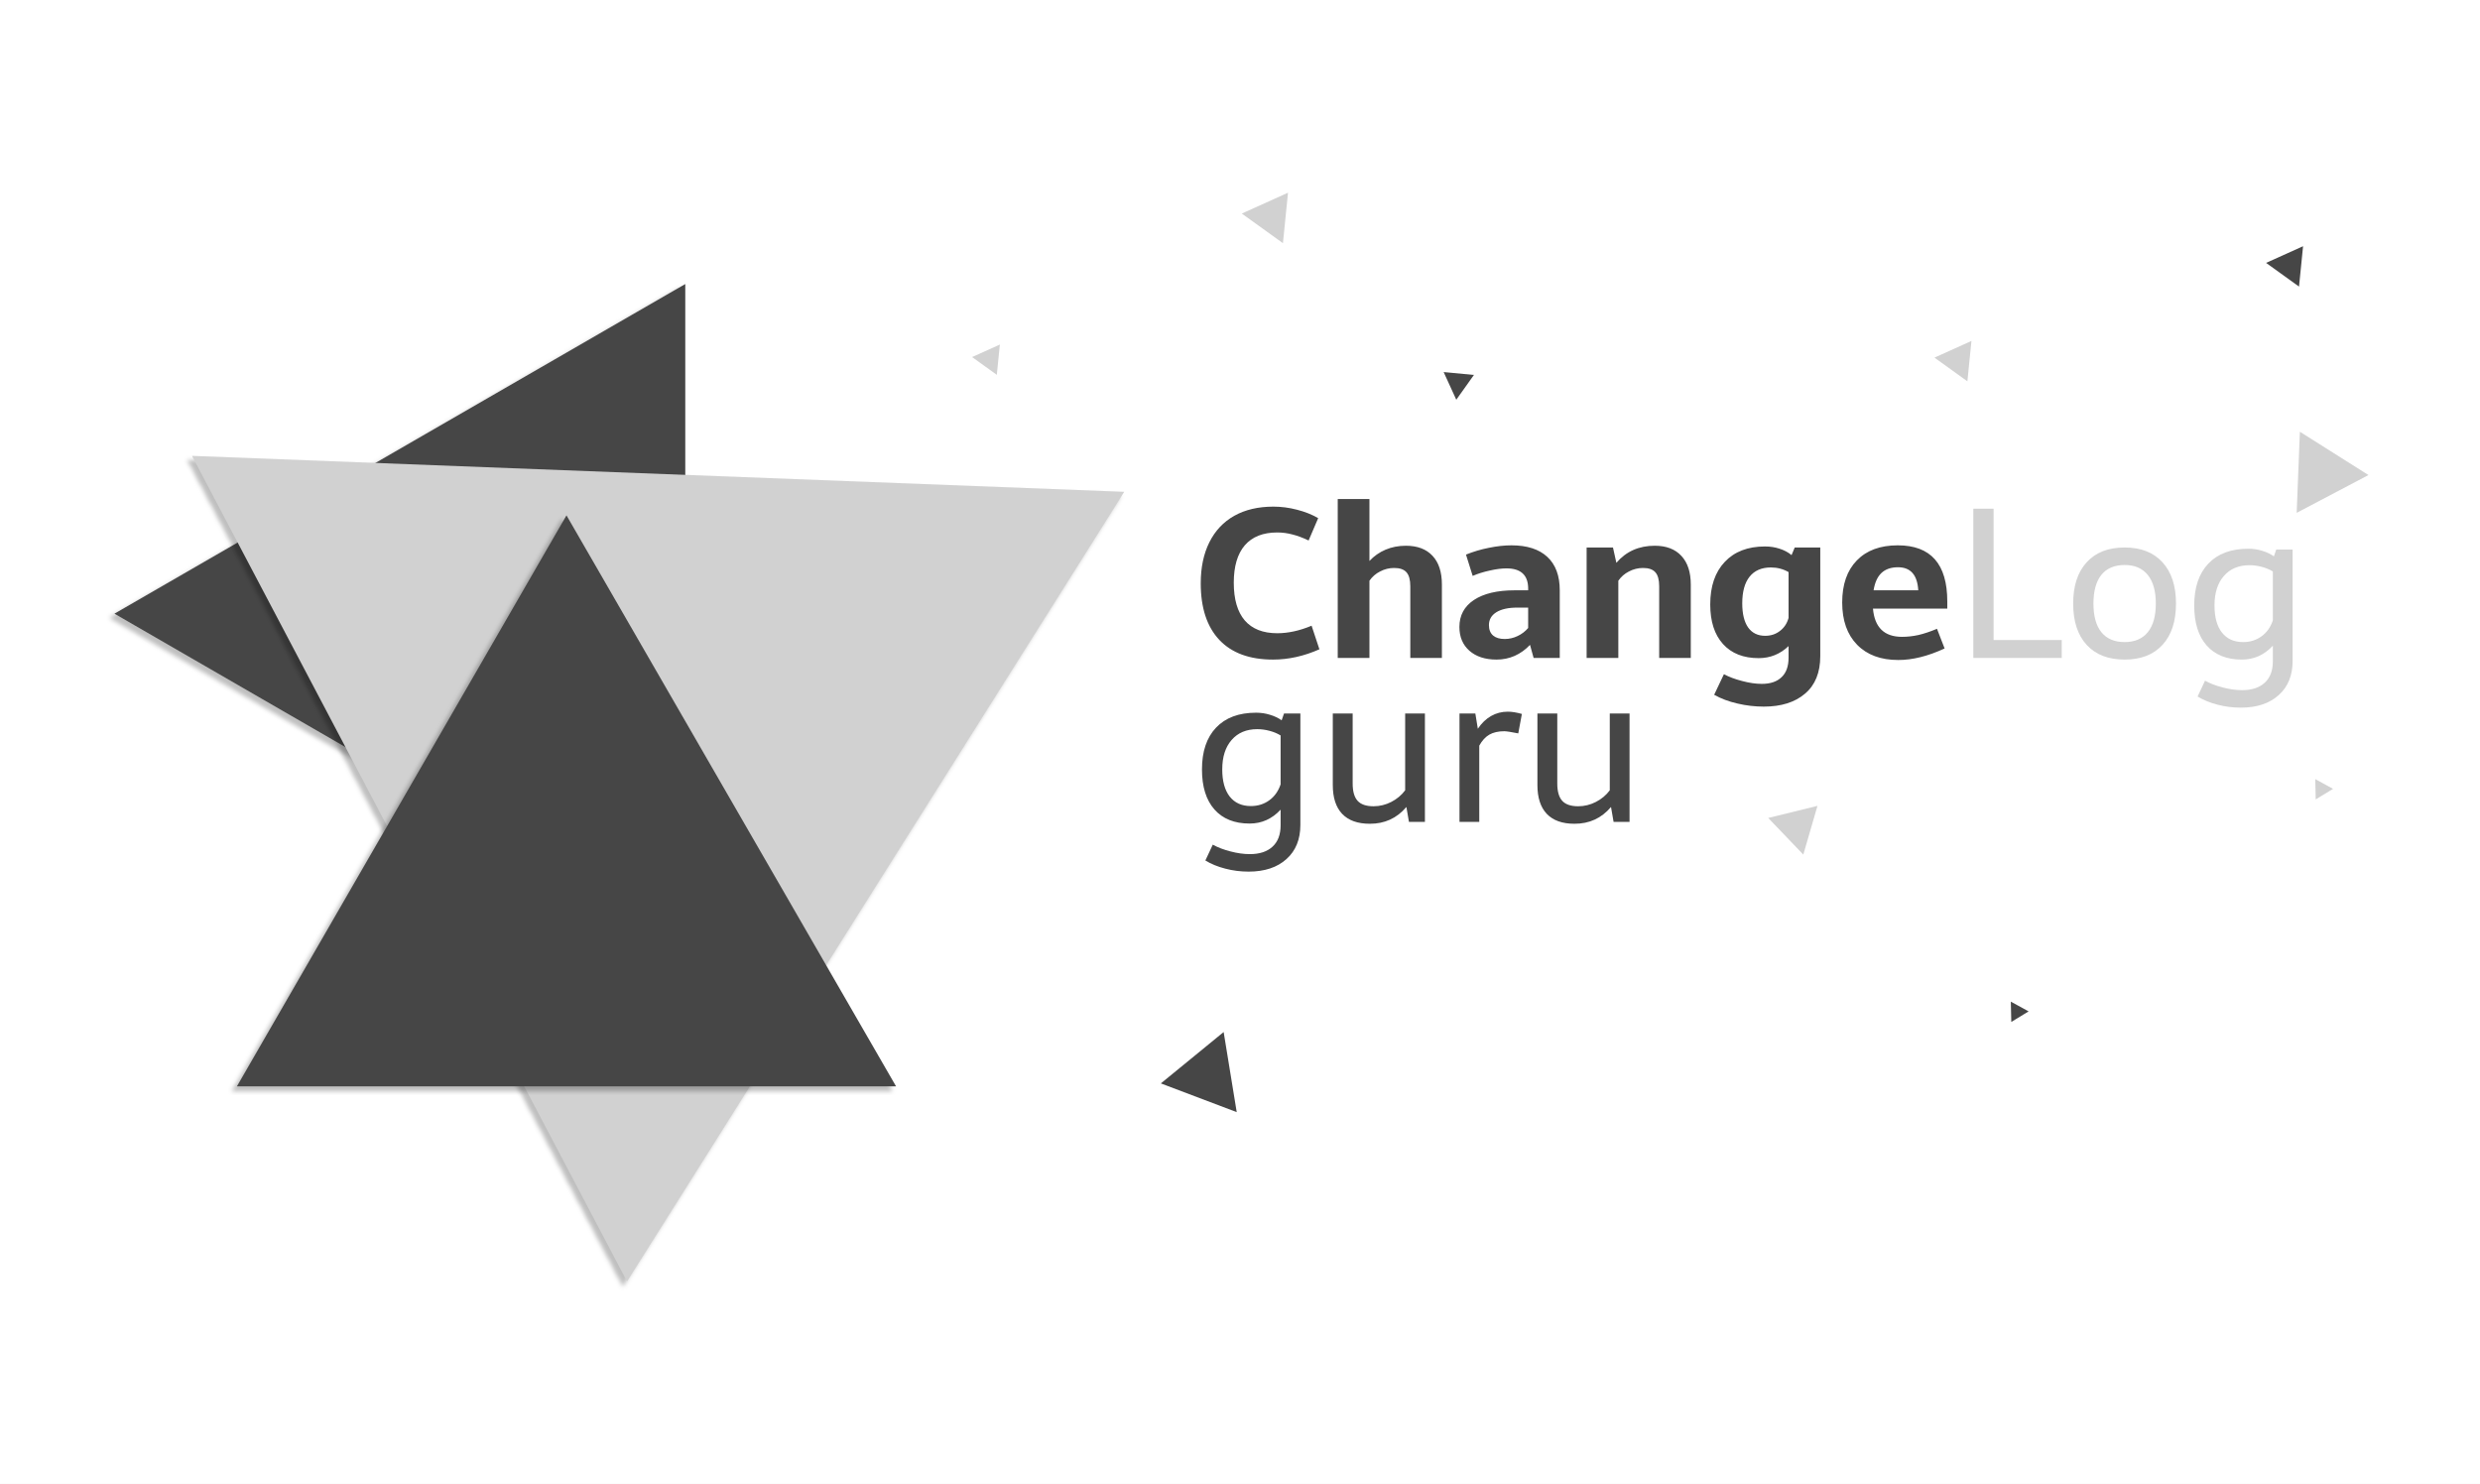
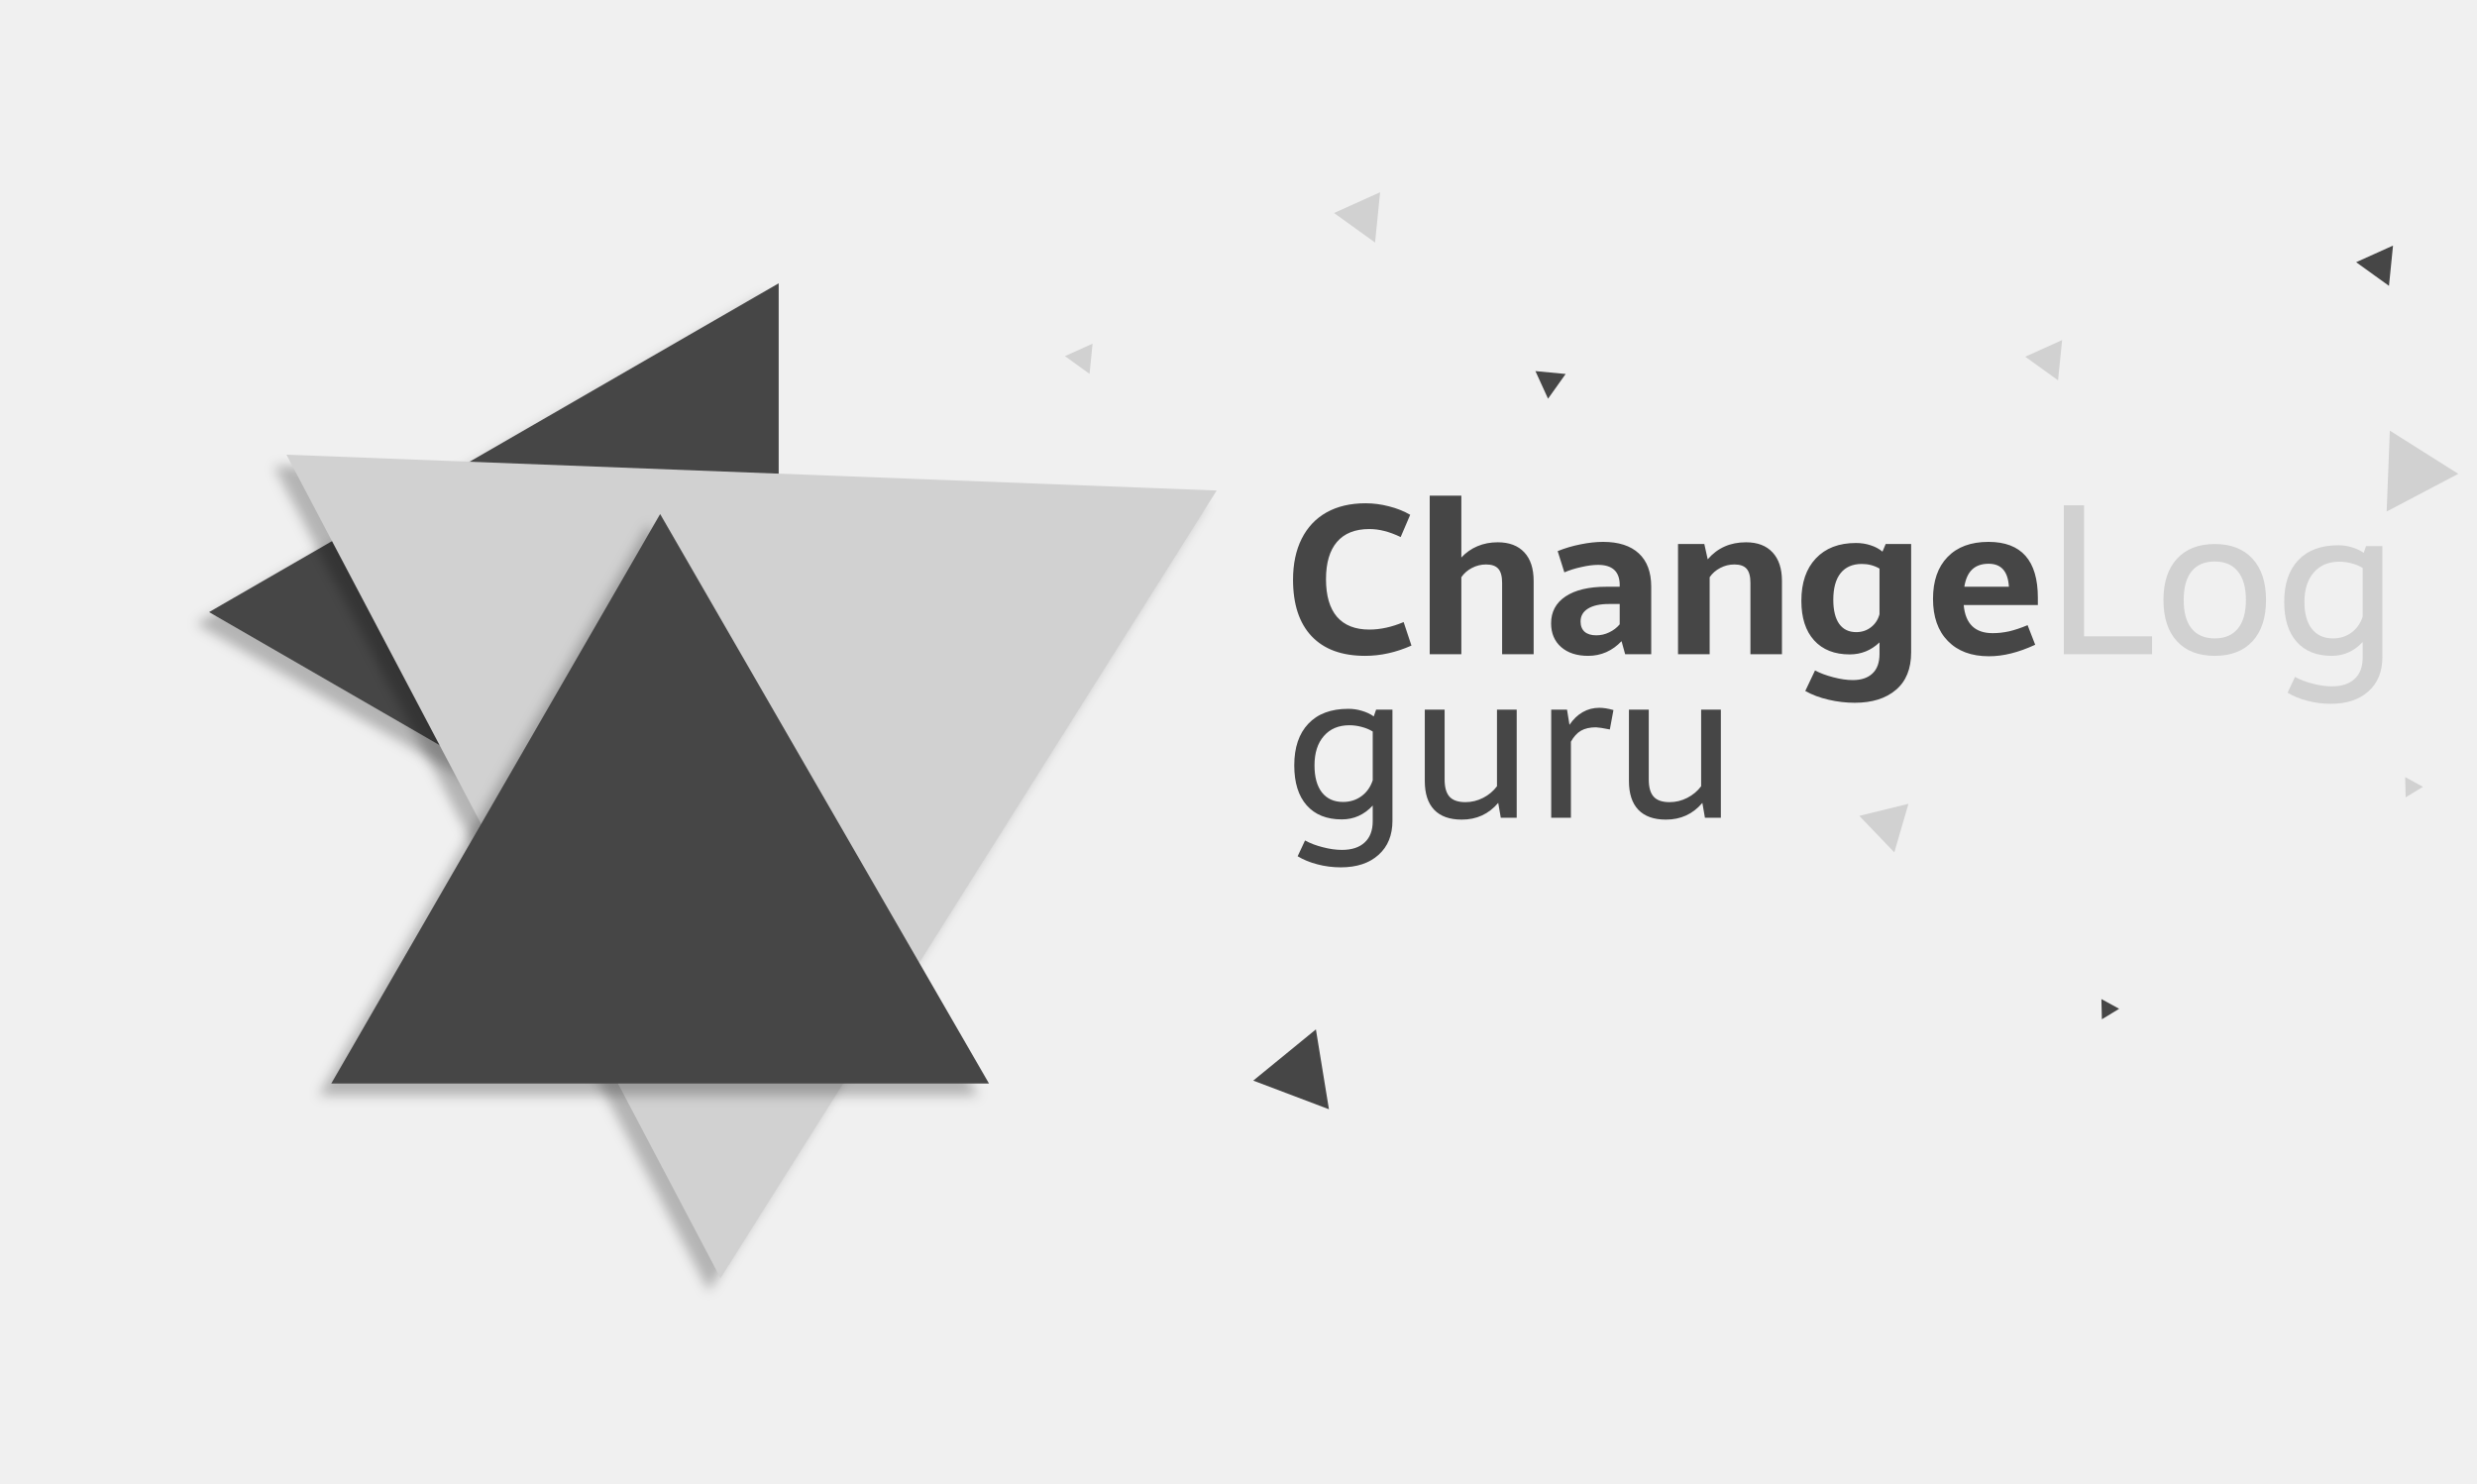
- <svg xmlns="http://www.w3.org/2000/svg" width="600" height="359" fill="none">
-   <g clip-path="url(#clip0)">
-     <path fill="#fff" d="M0 0h600v359H0z" />
-     <path fill="#464646" d="M556.214 69.337l-7.965-5.733 8.946-4.034-.981 9.767zM486.491 242.339l4.304 2.357-4.192 2.55-.112-4.907zM352.327 96.712l-3.059-6.697 7.327.699-4.268 5.998zM296.045 249.692l3.161 19.377-18.355-6.95 15.194-12.427z" />
-     <path fill="#D1D1D1" d="M560.145 188.498l4.304 2.357-4.193 2.55-.111-4.907zM556.422 104.457l16.597 10.478-17.37 9.14.773-19.618zM475.982 92.257l-7.965-5.733 8.946-4.034-.981 9.767zM439.708 194.974l-3.424 11.783-8.489-8.858 11.913-2.925zM310.388 58.835l-9.956-7.167 11.182-5.042-1.226 12.209zM241.164 90.688l-5.974-4.3 6.71-3.026-.736 7.326z" />
-     <path fill="#464646" d="M303.898 172.431c1.162 0 2.275.166 3.337.498 1.079.316 2.025.764 2.839 1.345l.573-1.643h3.959v26.944c0 3.503-1.12 6.259-3.362 8.267-2.241 2.026-5.296 3.039-9.164 3.039-1.942 0-3.826-.241-5.653-.723-1.809-.464-3.411-1.12-4.806-1.967l1.793-3.835c1.229.681 2.665 1.229 4.308 1.644 1.644.431 3.196.647 4.657.647 2.374 0 4.209-.606 5.504-1.818 1.294-1.195 1.942-2.913 1.942-5.154v-3.786c-2.075 2.242-4.574 3.362-7.496 3.362-3.669 0-6.507-1.137-8.516-3.411-2.009-2.275-3.013-5.504-3.013-9.687 0-4.35 1.137-7.72 3.411-10.111 2.275-2.407 5.504-3.611 9.687-3.611zm.274 3.985c-2.623 0-4.69.871-6.201 2.614-1.51 1.727-2.266 4.101-2.266 7.123 0 2.822.598 5.005 1.793 6.549 1.212 1.544 2.922 2.316 5.13 2.316 1.694 0 3.179-.465 4.458-1.395 1.278-.929 2.191-2.216 2.739-3.86v-11.828c-.78-.482-1.677-.855-2.69-1.121a11.483 11.483 0 0 0-2.963-.398zm23.085 13.148c0 1.909.398 3.304 1.195 4.184.797.88 2.083 1.32 3.86 1.32a9.276 9.276 0 0 0 4.283-1.046c1.361-.698 2.482-1.636 3.362-2.814v-18.577h4.781v26.222h-3.86l-.622-3.611c-2.308 2.723-5.263 4.076-8.866 4.059-2.921 0-5.146-.797-6.673-2.391-1.511-1.593-2.267-3.918-2.267-6.972v-17.307h4.807v16.933zm30.281-13.248c.913-1.361 1.984-2.39 3.212-3.088 1.229-.697 2.573-1.046 4.034-1.046.98 0 2.117.183 3.412.548l-.872 4.707c-1.66-.332-2.78-.507-3.361-.523-1.461 0-2.673.274-3.636.822-.946.547-1.76 1.436-2.441 2.664v18.453h-4.781v-26.222h3.835l.598 3.685zm19.224 13.248c0 1.909.399 3.304 1.196 4.184.797.88 2.083 1.32 3.86 1.32a9.276 9.276 0 0 0 4.283-1.046c1.361-.698 2.482-1.636 3.362-2.814v-18.577h4.781v26.222h-3.86l-.623-3.611c-2.307 2.723-5.262 4.076-8.865 4.059-2.922 0-5.146-.797-6.674-2.391-1.51-1.593-2.266-3.918-2.266-6.972v-17.307h4.806v16.933zM308.082 122.574c1.909 0 3.81.249 5.702.747 1.91.482 3.62 1.162 5.13 2.042l-2.316 5.404c-1.427-.681-2.747-1.17-3.959-1.469a14.163 14.163 0 0 0-3.636-.473c-3.436 0-6.051 1.037-7.844 3.112-1.776 2.076-2.665 5.089-2.665 9.04 0 4.018.889 7.064 2.665 9.139 1.793 2.059 4.408 3.088 7.844 3.088 2.656 0 5.429-.606 8.318-1.818l1.892 5.703c-3.735 1.66-7.479 2.49-11.231 2.49-5.644 0-9.969-1.585-12.974-4.756-3.005-3.188-4.507-7.753-4.507-13.697 0-3.835.697-7.147 2.092-9.936 1.394-2.789 3.403-4.922 6.026-6.4 2.64-1.477 5.794-2.216 9.463-2.216zm23.234 13.149a11.267 11.267 0 0 1 3.909-2.74c1.494-.631 3.13-.946 4.906-.946 2.789 0 4.939.813 6.45 2.44 1.511 1.611 2.266 3.927 2.266 6.948v17.756h-7.645v-17.332c0-1.561-.307-2.69-.921-3.387-.615-.697-1.603-1.046-2.964-1.046a7.206 7.206 0 0 0-3.436.847 6.833 6.833 0 0 0-2.565 2.241v18.677h-7.67v-38.45h7.67v14.992zm34.365-3.786c3.768 0 6.657.93 8.666 2.789 2.009 1.86 3.013 4.558 3.013 8.094v16.361h-6.325l-.872-3.163c-1.095 1.162-2.332 2.05-3.71 2.664-1.361.598-2.822.897-4.383.897-2.756 0-4.947-.714-6.574-2.142-1.611-1.427-2.416-3.345-2.416-5.752 0-2.789 1.171-4.964 3.512-6.524 2.357-1.561 5.644-2.341 9.861-2.341h3.262v-.673c-.1-3.088-1.851-4.631-5.254-4.631-1.162 0-2.507.174-4.034.522-1.528.332-2.906.764-4.134 1.295l-1.619-5.154a30.28 30.28 0 0 1 5.553-1.644c1.943-.398 3.761-.598 5.454-.598zm1.419 15.066c-2.174 0-3.868.374-5.08 1.121-1.195.747-1.793 1.785-1.793 3.113 0 1.095.332 1.934.996 2.515.664.564 1.602.847 2.814.847a7.116 7.116 0 0 0 3.138-.723 7.408 7.408 0 0 0 2.54-1.942v-4.931H367.1zm23.956-10.832c2.358-2.756 5.454-4.134 9.289-4.134 2.789 0 4.939.822 6.45 2.465 1.51 1.627 2.266 3.935 2.266 6.923v17.756h-7.645v-17.332c0-1.561-.307-2.69-.922-3.387-.614-.697-1.602-1.046-2.963-1.046a7.21 7.21 0 0 0-3.437.847 6.838 6.838 0 0 0-2.564 2.241v18.677h-7.67V132.46h6.375l.821 3.711zm35.959-3.96c1.262 0 2.441.183 3.537.548 1.112.349 2.075.863 2.888 1.544l.772-1.843h6.176v26.272c0 3.985-1.229 7.014-3.686 9.09-2.44 2.091-5.769 3.137-9.985 3.137-2.142 0-4.267-.249-6.375-.747-2.109-.481-3.985-1.187-5.628-2.116l2.365-4.981c1.196.648 2.657 1.195 4.383 1.644 1.727.465 3.32.697 4.781.697 2.076 0 3.669-.54 4.782-1.619 1.129-1.062 1.693-2.631 1.693-4.706v-2.814c-2.042 1.942-4.449 2.913-7.222 2.913-3.702 0-6.582-1.137-8.641-3.411-2.058-2.275-3.088-5.47-3.088-9.588 0-4.382 1.171-7.811 3.512-10.284 2.34-2.491 5.586-3.736 9.736-3.736zm1.42 5.08c-2.241 0-3.96.747-5.155 2.242-1.179 1.477-1.768 3.627-1.768 6.449 0 2.524.473 4.466 1.419 5.827.963 1.345 2.341 2.018 4.134 2.018 1.362 0 2.549-.391 3.561-1.171 1.03-.78 1.727-1.834 2.092-3.162v-11.082c-1.295-.747-2.723-1.121-4.283-1.121zm24.703 9.961c.398 4.549 2.739 6.824 7.022 6.824 1.329 0 2.665-.15 4.01-.449 1.344-.315 2.83-.813 4.457-1.494l1.843 4.757c-4.051 1.876-7.794 2.805-11.231 2.789-4.217 0-7.529-1.229-9.936-3.686s-3.611-5.869-3.611-10.235c0-4.349 1.179-7.736 3.536-10.16 2.358-2.44 5.661-3.661 9.911-3.661 7.986 0 11.978 4.524 11.978 13.572v1.743h-17.979zm10.957-4.432c-.216-3.719-1.851-5.578-4.906-5.578-1.693 0-3.03.464-4.009 1.394-.963.913-1.594 2.308-1.893 4.184h10.808z" />
-     <path fill="#D1D1D1" d="M498.809 159.181h-21.391v-36.109h4.905v31.776h16.486v4.333zm15.215-26.721c3.935 0 6.989 1.196 9.164 3.586 2.175 2.374 3.262 5.703 3.262 9.986s-1.087 7.612-3.262 9.986c-2.175 2.374-5.229 3.561-9.164 3.561-3.951 0-7.014-1.187-9.189-3.561-2.175-2.374-3.262-5.703-3.262-9.986s1.087-7.612 3.262-9.986c2.175-2.39 5.238-3.586 9.189-3.586zm0 4.234c-2.457 0-4.333.797-5.628 2.39-1.278 1.594-1.917 3.91-1.917 6.948 0 3.022.639 5.329 1.917 6.923 1.295 1.594 3.171 2.391 5.628 2.391 2.441 0 4.308-.797 5.603-2.391 1.295-1.594 1.943-3.901 1.943-6.923 0-3.021-.648-5.329-1.943-6.923-1.295-1.61-3.162-2.415-5.603-2.415zm29.933-3.935c1.162 0 2.274.166 3.337.498 1.079.316 2.025.764 2.839 1.345l.572-1.644h3.96v26.945c0 3.503-1.121 6.258-3.362 8.267-2.241 2.026-5.296 3.038-9.164 3.038-1.942 0-3.827-.24-5.653-.722-1.809-.465-3.412-1.12-4.806-1.967l1.793-3.835c1.228.681 2.664 1.228 4.308 1.644 1.644.431 3.196.647 4.657.647 2.374 0 4.208-.606 5.503-1.818 1.295-1.195 1.943-2.913 1.943-5.155v-3.785c-2.076 2.241-4.574 3.362-7.496 3.362-3.669 0-6.508-1.137-8.517-3.412-2.008-2.274-3.013-5.503-3.013-9.687 0-4.349 1.137-7.719 3.412-10.11 2.274-2.407 5.503-3.611 9.687-3.611zm.274 3.985c-2.623 0-4.69.871-6.201 2.614-1.511 1.727-2.266 4.101-2.266 7.122 0 2.823.598 5.006 1.793 6.55 1.212 1.544 2.922 2.316 5.13 2.316 1.693 0 3.179-.465 4.457-1.395 1.279-.93 2.192-2.216 2.74-3.86v-11.828c-.781-.482-1.677-.855-2.69-1.121a11.446 11.446 0 0 0-2.963-.398z" />
-     <path fill="#464646" d="M165.794 68.718v159.516L27.695 148.476l138.099-79.758z" filter="url(#filter0_d)" />
-     <path fill="#D1D1D1" d="M46.452 110.294l225.534 8.695-120.294 191.035-105.24-199.73z" filter="url(#filter1_d)" />
-     <path fill="#464646" d="M137.053 124.684l79.732 138.144H57.322l79.731-138.144z" filter="url(#filter2_d)" />
+ <svg xmlns="http://www.w3.org/2000/svg" width="212" height="127" viewBox="0 0 212 127" fill="none">
+   <path d="M204.467 24.468L201.655 22.445L204.813 21.022L204.467 24.468Z" fill="#464646" />
+   <path d="M179.854 85.52L181.374 86.351L179.894 87.251L179.854 85.52Z" fill="#464646" />
+   <path d="M132.493 34.129L131.413 31.766L134 32.012L132.493 34.129Z" fill="#464646" />
+   <path d="M112.625 88.114L113.741 94.952L107.262 92.5L112.625 88.114Z" fill="#464646" />
+   <path d="M205.854 66.52L207.374 67.351L205.894 68.251L205.854 66.52Z" fill="#D1D1D1" />
+   <path d="M204.54 36.862L210.399 40.56L204.268 43.785L204.54 36.862Z" fill="#D1D1D1" />
+   <path d="M176.144 32.557L173.333 30.534L176.491 29.11L176.144 32.557Z" fill="#D1D1D1" />
+   <path d="M163.339 68.805L162.131 72.963L159.134 69.837L163.339 68.805Z" fill="#D1D1D1" />
+   <path d="M117.689 20.762L114.174 18.233L118.121 16.454L117.689 20.762Z" fill="#D1D1D1" />
+   <path d="M93.252 32.003L91.143 30.485L93.512 29.418L93.252 32.003Z" fill="#D1D1D1" />
+   <path d="M115.396 60.675C115.807 60.675 116.199 60.733 116.574 60.851C116.955 60.962 117.289 61.12 117.576 61.325L117.778 60.745H119.176V70.255C119.176 71.491 118.78 72.464 117.989 73.173C117.198 73.888 116.12 74.245 114.755 74.245C114.069 74.245 113.404 74.16 112.76 73.99C112.121 73.826 111.556 73.595 111.063 73.296L111.696 71.942C112.13 72.183 112.637 72.376 113.217 72.522C113.797 72.675 114.345 72.751 114.86 72.751C115.698 72.751 116.346 72.537 116.803 72.109C117.26 71.688 117.488 71.081 117.488 70.29V68.954C116.756 69.745 115.874 70.141 114.843 70.141C113.548 70.141 112.546 69.739 111.837 68.936C111.128 68.134 110.773 66.994 110.773 65.518C110.773 63.982 111.175 62.793 111.978 61.949C112.78 61.1 113.92 60.675 115.396 60.675ZM115.493 62.081C114.567 62.081 113.838 62.389 113.305 63.004C112.771 63.613 112.505 64.451 112.505 65.518C112.505 66.514 112.716 67.284 113.138 67.829C113.565 68.374 114.169 68.647 114.948 68.647C115.546 68.647 116.07 68.482 116.521 68.154C116.973 67.826 117.295 67.372 117.488 66.792V62.617C117.213 62.447 116.896 62.315 116.539 62.222C116.188 62.128 115.839 62.081 115.493 62.081ZM123.641 66.722C123.641 67.395 123.781 67.888 124.062 68.198C124.344 68.509 124.798 68.664 125.425 68.664C125.952 68.664 126.456 68.541 126.937 68.295C127.417 68.049 127.812 67.718 128.123 67.302V60.745H129.811V70H128.448L128.229 68.726C127.414 69.686 126.371 70.164 125.1 70.158C124.068 70.158 123.283 69.877 122.744 69.314C122.211 68.752 121.944 67.932 121.944 66.853V60.745H123.641V66.722ZM134.328 62.046C134.65 61.565 135.028 61.202 135.462 60.956C135.896 60.71 136.37 60.587 136.886 60.587C137.231 60.587 137.633 60.651 138.09 60.78L137.782 62.441C137.196 62.324 136.801 62.263 136.596 62.257C136.08 62.257 135.652 62.353 135.312 62.547C134.979 62.74 134.691 63.054 134.451 63.487V70H132.764V60.745H134.117L134.328 62.046ZM141.113 66.722C141.113 67.395 141.254 67.888 141.535 68.198C141.816 68.509 142.271 68.664 142.897 68.664C143.425 68.664 143.929 68.541 144.409 68.295C144.89 68.049 145.285 67.718 145.596 67.302V60.745H147.283V70H145.921L145.701 68.726C144.887 69.686 143.844 70.164 142.572 70.158C141.541 70.158 140.756 69.877 140.217 69.314C139.684 68.752 139.417 67.932 139.417 66.853V60.745H141.113V66.722Z" fill="#464646" />
+   <path d="M116.873 43.08C117.547 43.08 118.218 43.168 118.886 43.344C119.56 43.514 120.163 43.754 120.696 44.065L119.879 45.972C119.375 45.731 118.909 45.559 118.481 45.453C118.06 45.342 117.632 45.286 117.198 45.286C115.985 45.286 115.062 45.652 114.43 46.385C113.803 47.117 113.489 48.181 113.489 49.575C113.489 50.993 113.803 52.068 114.43 52.801C115.062 53.527 115.985 53.891 117.198 53.891C118.136 53.891 119.114 53.677 120.134 53.249L120.802 55.262C119.483 55.848 118.162 56.141 116.838 56.141C114.846 56.141 113.319 55.581 112.259 54.462C111.198 53.337 110.668 51.726 110.668 49.628C110.668 48.274 110.914 47.105 111.406 46.121C111.898 45.137 112.607 44.384 113.533 43.862C114.465 43.341 115.578 43.08 116.873 43.08ZM125.073 47.721C125.466 47.299 125.926 46.977 126.453 46.754C126.98 46.531 127.558 46.42 128.185 46.42C129.169 46.42 129.928 46.707 130.461 47.281C130.994 47.85 131.261 48.667 131.261 49.733V56H128.562V49.883C128.562 49.332 128.454 48.934 128.237 48.688C128.021 48.441 127.672 48.318 127.191 48.318C126.758 48.318 126.354 48.418 125.979 48.617C125.604 48.81 125.302 49.074 125.073 49.408V56H122.366V42.43H125.073V47.721ZM137.202 46.385C138.532 46.385 139.552 46.713 140.261 47.369C140.97 48.025 141.324 48.977 141.324 50.226V56H139.092L138.784 54.884C138.397 55.294 137.961 55.607 137.475 55.824C136.994 56.035 136.479 56.141 135.928 56.141C134.955 56.141 134.182 55.889 133.607 55.385C133.039 54.881 132.755 54.204 132.755 53.355C132.755 52.37 133.168 51.602 133.994 51.052C134.826 50.501 135.986 50.226 137.475 50.226H138.626V49.988C138.591 48.898 137.973 48.353 136.771 48.353C136.361 48.353 135.887 48.415 135.348 48.538C134.809 48.655 134.322 48.808 133.889 48.995L133.317 47.176C133.938 46.924 134.592 46.73 135.277 46.596C135.963 46.455 136.604 46.385 137.202 46.385ZM137.703 51.702C136.936 51.702 136.338 51.834 135.91 52.098C135.488 52.361 135.277 52.727 135.277 53.196C135.277 53.583 135.395 53.879 135.629 54.084C135.863 54.283 136.194 54.383 136.622 54.383C137.009 54.383 137.378 54.298 137.729 54.128C138.087 53.958 138.386 53.73 138.626 53.442V51.702H137.703ZM146.158 47.879C146.99 46.906 148.083 46.42 149.437 46.42C150.421 46.42 151.18 46.71 151.713 47.29C152.246 47.864 152.513 48.679 152.513 49.733V56H149.814V49.883C149.814 49.332 149.706 48.934 149.489 48.688C149.272 48.441 148.924 48.318 148.443 48.318C148.01 48.318 147.605 48.418 147.23 48.617C146.855 48.81 146.554 49.074 146.325 49.408V56H143.618V46.569H145.868L146.158 47.879ZM158.85 46.481C159.295 46.481 159.711 46.546 160.098 46.675C160.49 46.798 160.83 46.98 161.117 47.22L161.39 46.569H163.569V55.842C163.569 57.248 163.136 58.317 162.269 59.05C161.407 59.788 160.232 60.157 158.744 60.157C157.988 60.157 157.238 60.069 156.494 59.894C155.75 59.724 155.088 59.475 154.508 59.147L155.343 57.389C155.765 57.617 156.28 57.81 156.89 57.969C157.499 58.133 158.062 58.215 158.577 58.215C159.31 58.215 159.872 58.024 160.265 57.644C160.663 57.269 160.862 56.715 160.862 55.982V54.989C160.142 55.675 159.292 56.018 158.313 56.018C157.007 56.018 155.99 55.616 155.264 54.813C154.537 54.011 154.174 52.883 154.174 51.43C154.174 49.883 154.587 48.673 155.413 47.8C156.239 46.921 157.385 46.481 158.85 46.481ZM159.351 48.274C158.56 48.274 157.953 48.538 157.531 49.065C157.115 49.587 156.907 50.346 156.907 51.342C156.907 52.232 157.074 52.918 157.408 53.398C157.748 53.873 158.234 54.11 158.867 54.11C159.348 54.11 159.767 53.973 160.124 53.697C160.487 53.422 160.733 53.05 160.862 52.581V48.67C160.405 48.406 159.901 48.274 159.351 48.274ZM168.069 51.79C168.21 53.395 169.036 54.198 170.548 54.198C171.017 54.198 171.488 54.145 171.963 54.04C172.438 53.929 172.962 53.753 173.536 53.513L174.187 55.191C172.757 55.853 171.436 56.182 170.223 56.176C168.734 56.176 167.565 55.742 166.716 54.875C165.866 54.008 165.441 52.804 165.441 51.263C165.441 49.727 165.857 48.532 166.689 47.677C167.521 46.815 168.688 46.385 170.188 46.385C173.006 46.385 174.415 47.981 174.415 51.175V51.79H168.069ZM171.937 50.226C171.86 48.913 171.283 48.257 170.205 48.257C169.607 48.257 169.136 48.421 168.79 48.749C168.45 49.071 168.228 49.563 168.122 50.226H171.937Z" fill="#464646" />
+   <path d="M184.188 56H176.639V43.256H178.37V54.471H184.188V56ZM189.559 46.569C190.947 46.569 192.025 46.991 192.793 47.835C193.561 48.673 193.944 49.848 193.944 51.359C193.944 52.871 193.561 54.046 192.793 54.884C192.025 55.722 190.947 56.141 189.559 56.141C188.164 56.141 187.083 55.722 186.315 54.884C185.548 54.046 185.164 52.871 185.164 51.359C185.164 49.848 185.548 48.673 186.315 47.835C187.083 46.991 188.164 46.569 189.559 46.569ZM189.559 48.063C188.691 48.063 188.029 48.345 187.572 48.907C187.121 49.47 186.896 50.287 186.896 51.359C186.896 52.426 187.121 53.24 187.572 53.803C188.029 54.365 188.691 54.647 189.559 54.647C190.42 54.647 191.079 54.365 191.536 53.803C191.993 53.24 192.222 52.426 192.222 51.359C192.222 50.293 191.993 49.478 191.536 48.916C191.079 48.348 190.42 48.063 189.559 48.063ZM200.123 46.675C200.533 46.675 200.926 46.733 201.301 46.851C201.682 46.962 202.016 47.12 202.303 47.325L202.505 46.745H203.902V56.255C203.902 57.491 203.507 58.464 202.716 59.173C201.925 59.888 200.847 60.245 199.481 60.245C198.796 60.245 198.131 60.16 197.486 59.99C196.848 59.826 196.282 59.595 195.79 59.296L196.423 57.942C196.856 58.183 197.363 58.376 197.943 58.523C198.523 58.675 199.071 58.751 199.587 58.751C200.425 58.751 201.072 58.537 201.529 58.109C201.986 57.688 202.215 57.081 202.215 56.29V54.954C201.482 55.745 200.601 56.141 199.569 56.141C198.274 56.141 197.272 55.739 196.563 54.937C195.854 54.134 195.5 52.994 195.5 51.518C195.5 49.982 195.901 48.793 196.704 47.949C197.507 47.1 198.646 46.675 200.123 46.675ZM200.22 48.081C199.294 48.081 198.564 48.389 198.031 49.004C197.498 49.613 197.231 50.451 197.231 51.518C197.231 52.514 197.442 53.284 197.864 53.829C198.292 54.374 198.896 54.647 199.675 54.647C200.272 54.647 200.797 54.482 201.248 54.154C201.699 53.826 202.021 53.372 202.215 52.792V48.617C201.939 48.447 201.623 48.315 201.266 48.222C200.914 48.128 200.565 48.081 200.22 48.081Z" fill="#D1D1D1" />
+   <g filter="url(#filter0_d)">
+     <path d="M66.646 24.25L66.646 80.542L17.896 52.396L66.646 24.25Z" fill="#464646" />
+   </g>
+   <g filter="url(#filter1_d)">
+     <path d="M24.517 38.922L104.132 41.99L61.668 109.405L24.517 38.922Z" fill="#D1D1D1" />
+   </g>
+   <g filter="url(#filter2_d)">
+     <path d="M56.5 44L84.646 92.75H28.354L56.5 44Z" fill="#464646" />
  </g>
  <defs>
-     <filter id="filter0_d" width="140.099" height="161.515" x="25.695" y="68.718" color-interpolation-filters="sRGB" filterUnits="userSpaceOnUse">
+     <filter id="filter0_d" x="15.896" y="10.177" width="75.125" height="72.365" filterUnits="userSpaceOnUse" color-interpolation-filters="sRGB">
      <feFlood flood-opacity="0" result="BackgroundImageFix" />
-       <feColorMatrix in="SourceAlpha" values="0 0 0 0 0 0 0 0 0 0 0 0 0 0 0 0 0 0 127 0" />
+       <feColorMatrix in="SourceAlpha" type="matrix" values="0 0 0 0 0 0 0 0 0 0 0 0 0 0 0 0 0 0 127 0" />
      <feOffset dx="-1" dy="1" />
-       <feGaussianBlur stdDeviation=".5" />
-       <feColorMatrix values="0 0 0 0 0 0 0 0 0 0 0 0 0 0 0 0 0 0 0.25 0" />
-       <feBlend in2="BackgroundImageFix" result="effect1_dropShadow" />
-       <feBlend in="SourceGraphic" in2="effect1_dropShadow" result="shape" />
+       <feGaussianBlur stdDeviation="0.5" />
+       <feColorMatrix type="matrix" values="0 0 0 0 0 0 0 0 0 0 0 0 0 0 0 0 0 0 0.25 0" />
+       <feBlend mode="normal" in2="BackgroundImageFix" result="effect1_dropShadow" />
+       <feBlend mode="normal" in="SourceGraphic" in2="effect1_dropShadow" result="shape" />
    </filter>
-     <filter id="filter1_d" width="227.534" height="201.729" x="44.452" y="110.294" color-interpolation-filters="sRGB" filterUnits="userSpaceOnUse">
+     <filter id="filter1_d" x="1.285" y="5.215" width="102.848" height="106.19" filterUnits="userSpaceOnUse" color-interpolation-filters="sRGB">
      <feFlood flood-opacity="0" result="BackgroundImageFix" />
-       <feColorMatrix in="SourceAlpha" values="0 0 0 0 0 0 0 0 0 0 0 0 0 0 0 0 0 0 127 0" />
+       <feColorMatrix in="SourceAlpha" type="matrix" values="0 0 0 0 0 0 0 0 0 0 0 0 0 0 0 0 0 0 127 0" />
      <feOffset dx="-1" dy="1" />
-       <feGaussianBlur stdDeviation=".5" />
-       <feColorMatrix values="0 0 0 0 0 0 0 0 0 0 0 0 0 0 0 0 0 0 0.25 0" />
-       <feBlend in2="BackgroundImageFix" result="effect1_dropShadow" />
-       <feBlend in="SourceGraphic" in2="effect1_dropShadow" result="shape" />
+       <feGaussianBlur stdDeviation="0.5" />
+       <feColorMatrix type="matrix" values="0 0 0 0 0 0 0 0 0 0 0 0 0 0 0 0 0 0 0.25 0" />
+       <feBlend mode="normal" in2="BackgroundImageFix" result="effect1_dropShadow" />
+       <feBlend mode="normal" in="SourceGraphic" in2="effect1_dropShadow" result="shape" />
    </filter>
-     <filter id="filter2_d" width="161.463" height="140.144" x="55.322" y="124.684" color-interpolation-filters="sRGB" filterUnits="userSpaceOnUse">
+     <filter id="filter2_d" x="26.354" y="44" width="58.292" height="50.75" filterUnits="userSpaceOnUse" color-interpolation-filters="sRGB">
      <feFlood flood-opacity="0" result="BackgroundImageFix" />
-       <feColorMatrix in="SourceAlpha" values="0 0 0 0 0 0 0 0 0 0 0 0 0 0 0 0 0 0 127 0" />
+       <feColorMatrix in="SourceAlpha" type="matrix" values="0 0 0 0 0 0 0 0 0 0 0 0 0 0 0 0 0 0 127 0" />
      <feOffset dx="-1" dy="1" />
-       <feGaussianBlur stdDeviation=".5" />
-       <feColorMatrix values="0 0 0 0 0 0 0 0 0 0 0 0 0 0 0 0 0 0 0.25 0" />
-       <feBlend in2="BackgroundImageFix" result="effect1_dropShadow" />
-       <feBlend in="SourceGraphic" in2="effect1_dropShadow" result="shape" />
+       <feGaussianBlur stdDeviation="0.5" />
+       <feColorMatrix type="matrix" values="0 0 0 0 0 0 0 0 0 0 0 0 0 0 0 0 0 0 0.25 0" />
+       <feBlend mode="normal" in2="BackgroundImageFix" result="effect1_dropShadow" />
+       <feBlend mode="normal" in="SourceGraphic" in2="effect1_dropShadow" result="shape" />
    </filter>
-     <clipPath id="clip0">
-       <path fill="#fff" d="M0 0h600v359H0z" />
-     </clipPath>
  </defs>
</svg>
